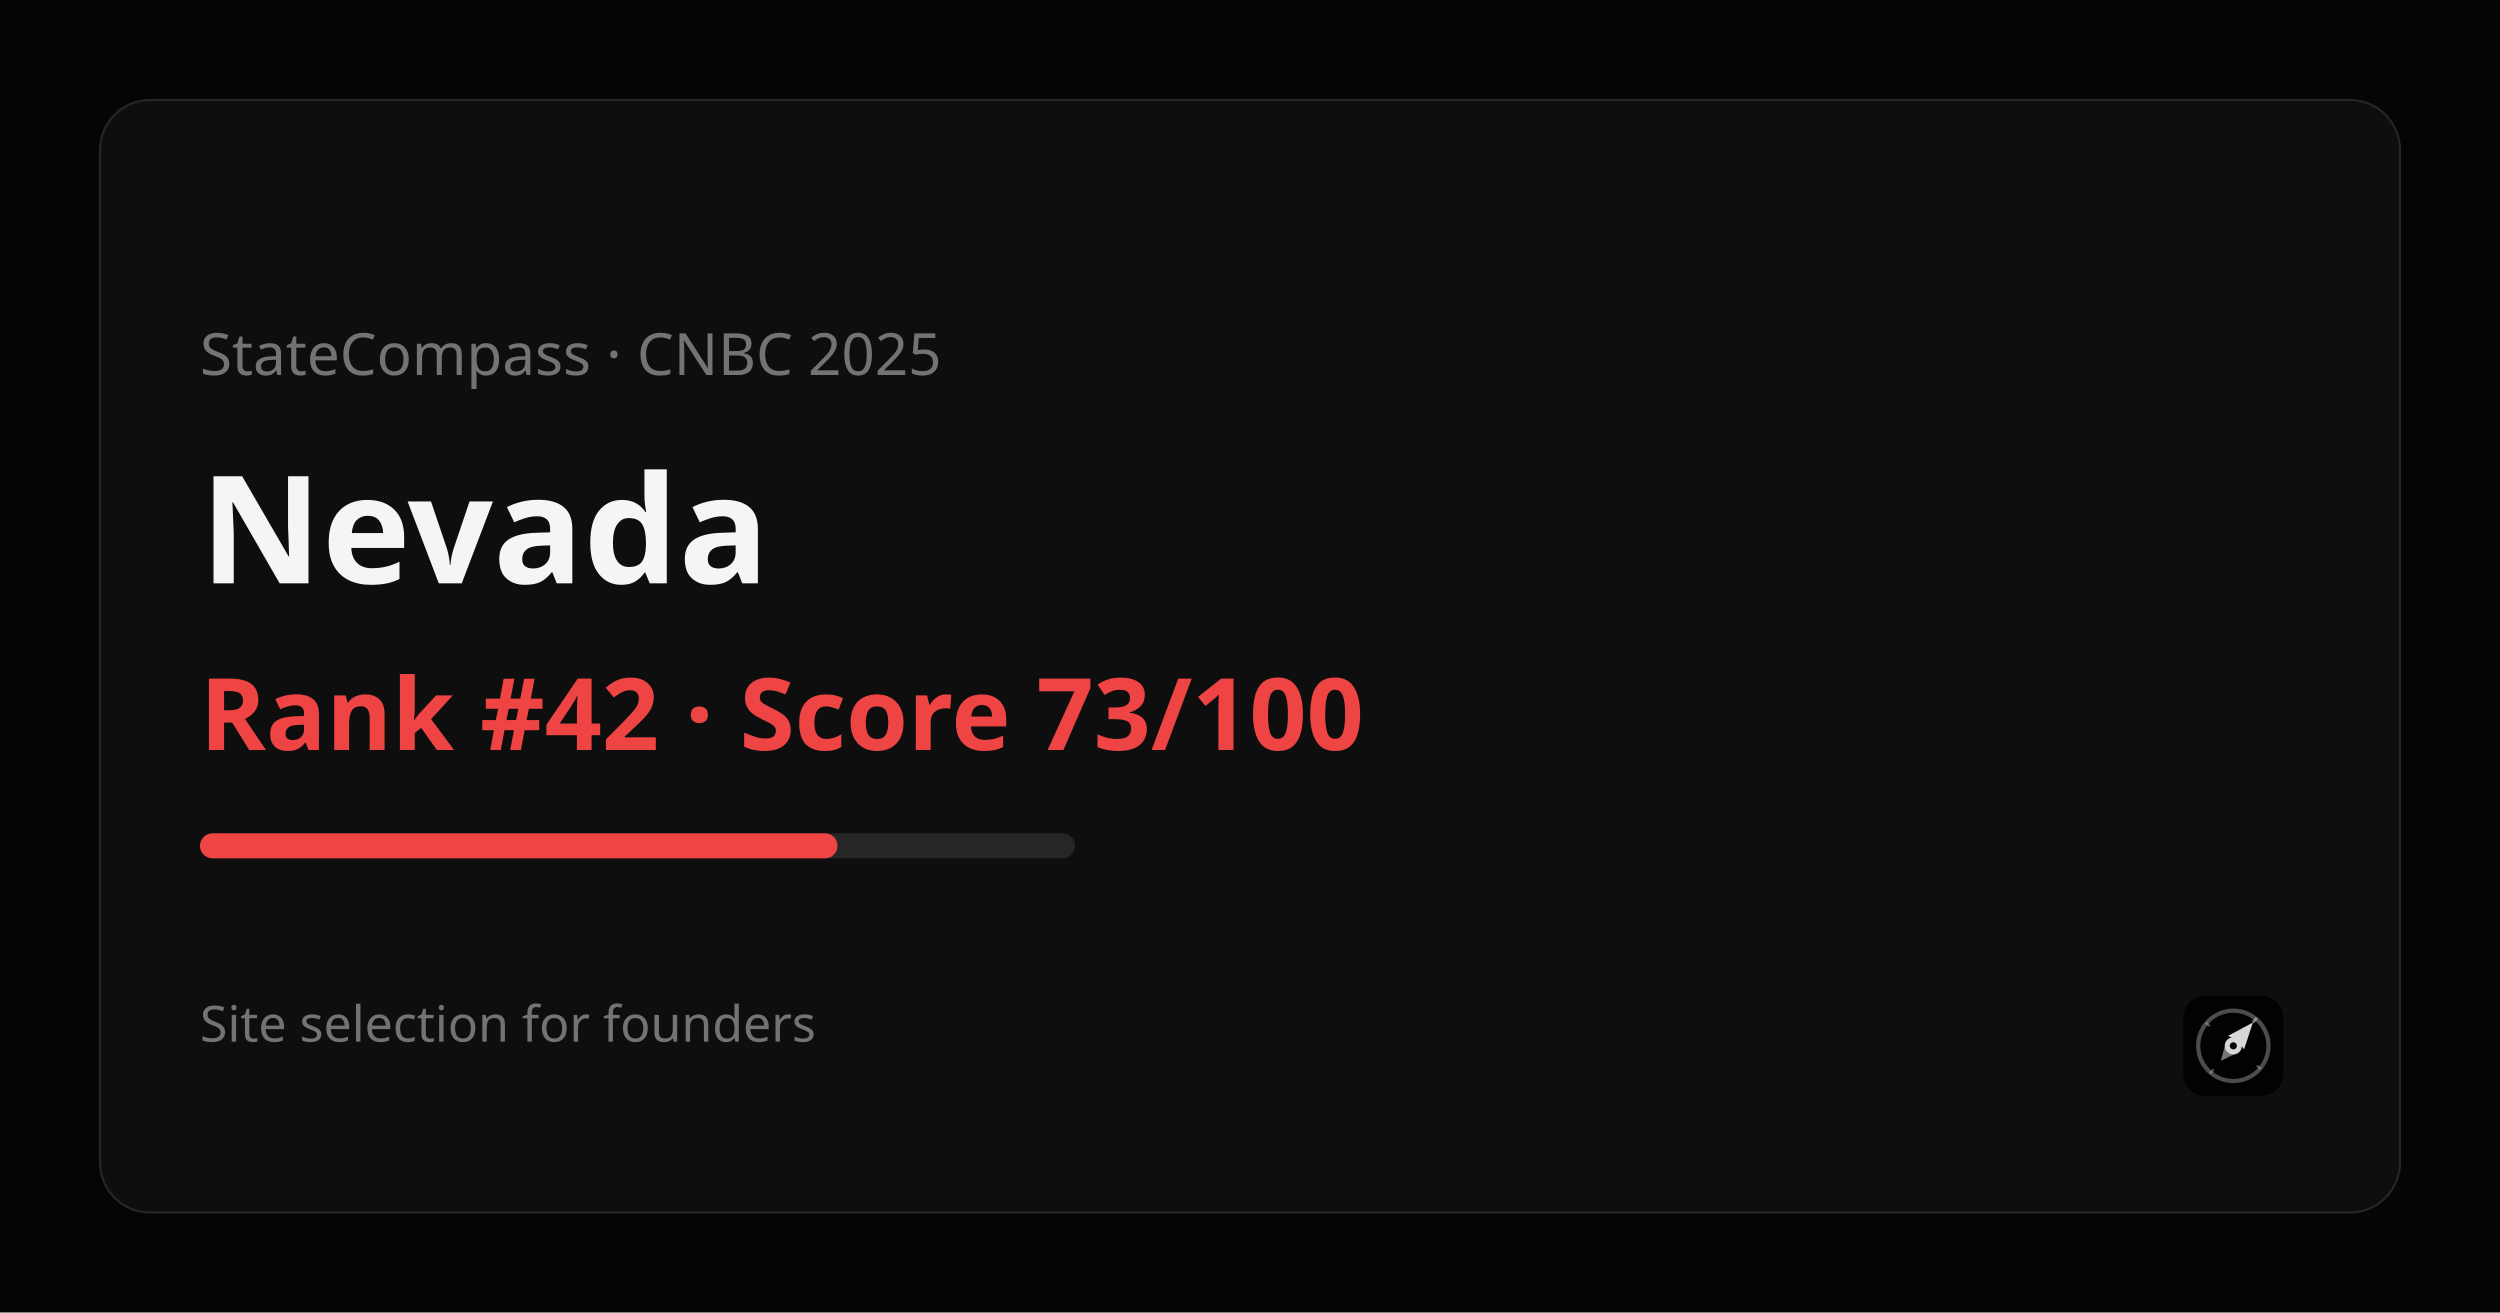
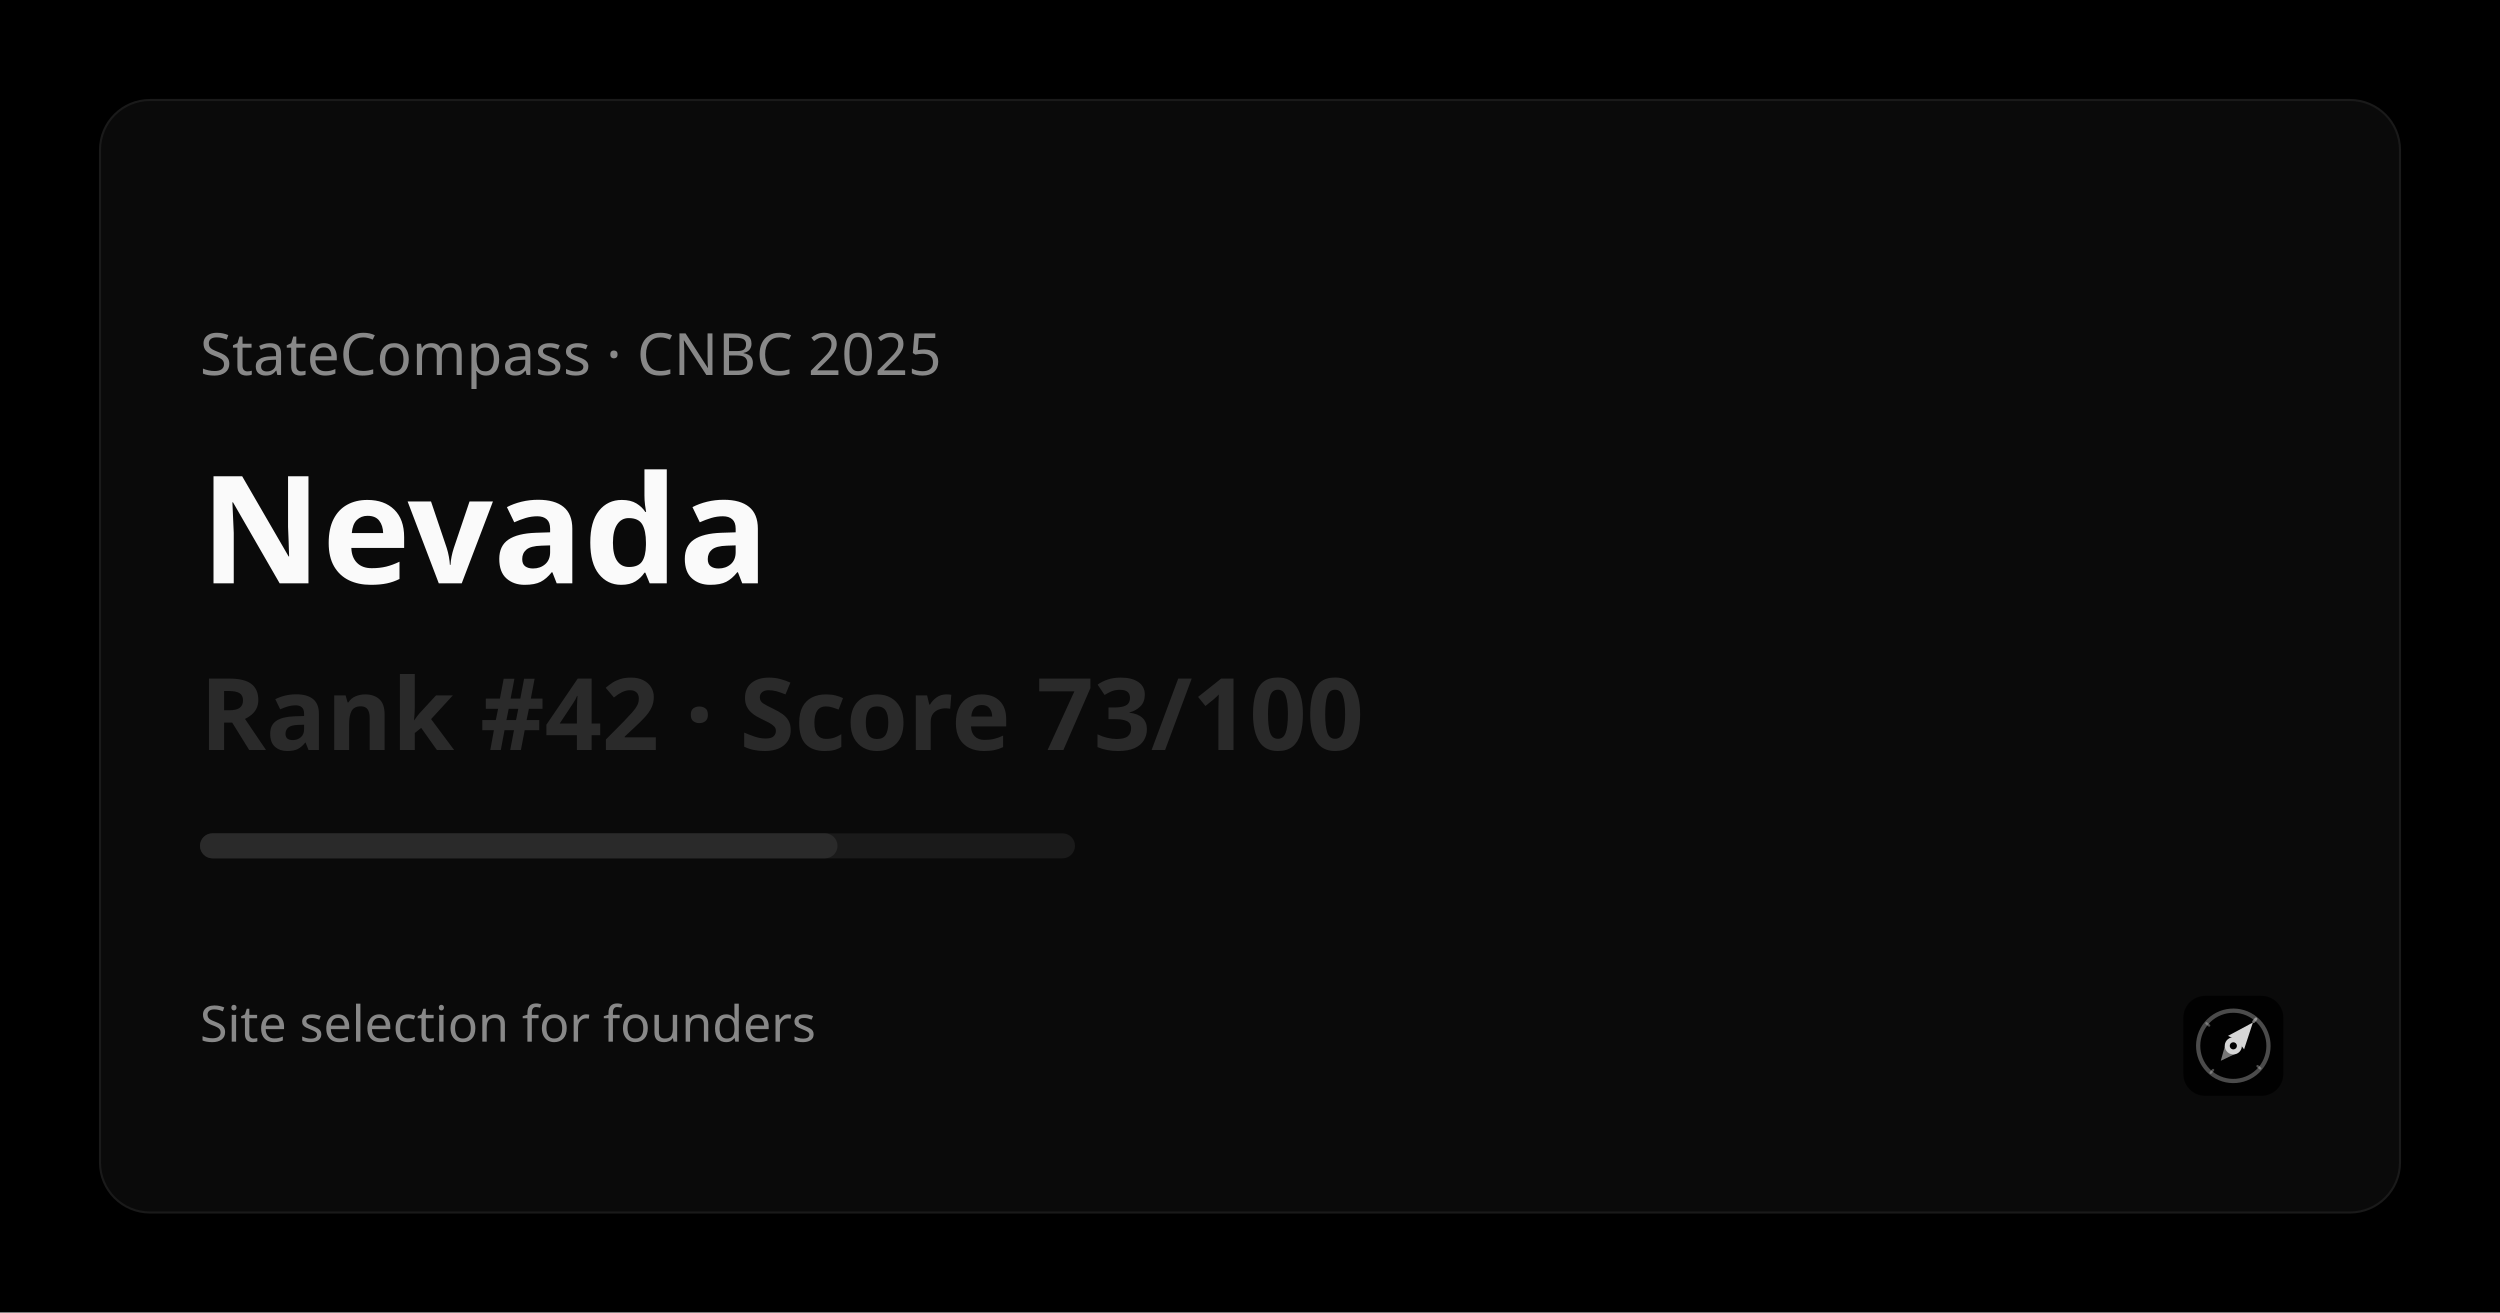
<svg xmlns="http://www.w3.org/2000/svg" width="1200" height="630" viewBox="0 0 1200 630">
-   <rect width="1200" height="630" fill="#050505" />
-   <rect x="48" y="48" width="1104" height="534" rx="24" fill="#0e0e0e" stroke="#262626" />
-   <text x="96" y="180" fill="#737373" font-family="system-ui,sans-serif" font-size="28">StateCompass · CNBC 2025</text>
-   <text x="96" y="280" fill="#f5f5f5" font-family="system-ui,sans-serif" font-size="72" font-weight="700">Nevada</text>
-   <text x="96" y="360" fill="#ef4444" font-family="system-ui,sans-serif" font-size="48" font-weight="600">Rank #42 · Score 73/100</text>
-   <rect x="96" y="400" width="420" height="12" rx="6" fill="#262626" />
-   <rect x="96" y="400" width="306" height="12" rx="6" fill="#ef4444" />
-   <text x="96" y="500" fill="#737373" font-family="system-ui,sans-serif" font-size="24">Site selection for founders</text>
+   <rect width="1200" height="630" fill="#000000" />
+   <rect x="48" y="48" width="1104" height="534" rx="24" fill="#0a0a0a" stroke="#1a1a1a" />
+   <text x="96" y="180" fill="#888888" font-family="system-ui,sans-serif" font-size="28">StateCompass · CNBC 2025</text>
+   <text x="96" y="280" fill="#fafafa" font-family="system-ui,sans-serif" font-size="72" font-weight="700">Nevada</text>
+   <text x="96" y="360" fill="#2a2a2a" font-family="system-ui,sans-serif" font-size="48" font-weight="600">Rank #42 · Score 73/100</text>
+   <rect x="96" y="400" width="420" height="12" rx="6" fill="#1a1a1a" />
+   <rect x="96" y="400" width="306" height="12" rx="6" fill="#2a2a2a" />
+   <text x="96" y="500" fill="#888888" font-family="system-ui,sans-serif" font-size="24">Site selection for founders</text>
  <g transform="translate(1104, 534)" opacity="0.85">
    <g transform="translate(-56, -56)">
      <rect width="48" height="48" rx="10.5" fill="#000000" />
      <g transform="translate(24.00,24.00) rotate(40)">
        <circle cx="0" cy="0" r="16.88" fill="none" stroke="#fafafa" stroke-width="2.03" opacity="0.35" />
        <line x1="0" y1="-16.88" x2="0" y2="-15.15" stroke="#fafafa" stroke-width="1.35" stroke-linecap="round" opacity="0.55" />
        <line x1="16.88" y1="0" x2="15.15" y2="0" stroke="#fafafa" stroke-width="1.12" stroke-linecap="round" opacity="0.35" />
        <line x1="0" y1="16.88" x2="0" y2="15.15" stroke="#fafafa" stroke-width="1.12" stroke-linecap="round" opacity="0.35" />
        <line x1="-16.88" y1="0" x2="-15.15" y2="0" stroke="#fafafa" stroke-width="1.12" stroke-linecap="round" opacity="0.35" />
        <path d="M 0,-14.62 L -5.03,-2.03 L 0,-3.22 L 5.03,-2.03 Z" fill="#fafafa" />
        <path d="M 0,9.38 L -3.53,1.58 L 0,0.22 L 3.53,1.58 Z" fill="#8a8a8a" />
        <circle cx="0" cy="0" r="4.12" fill="#fafafa" />
        <circle cx="0" cy="0" r="1.72" fill="#000000" />
      </g>
    </g>
  </g>
</svg>
